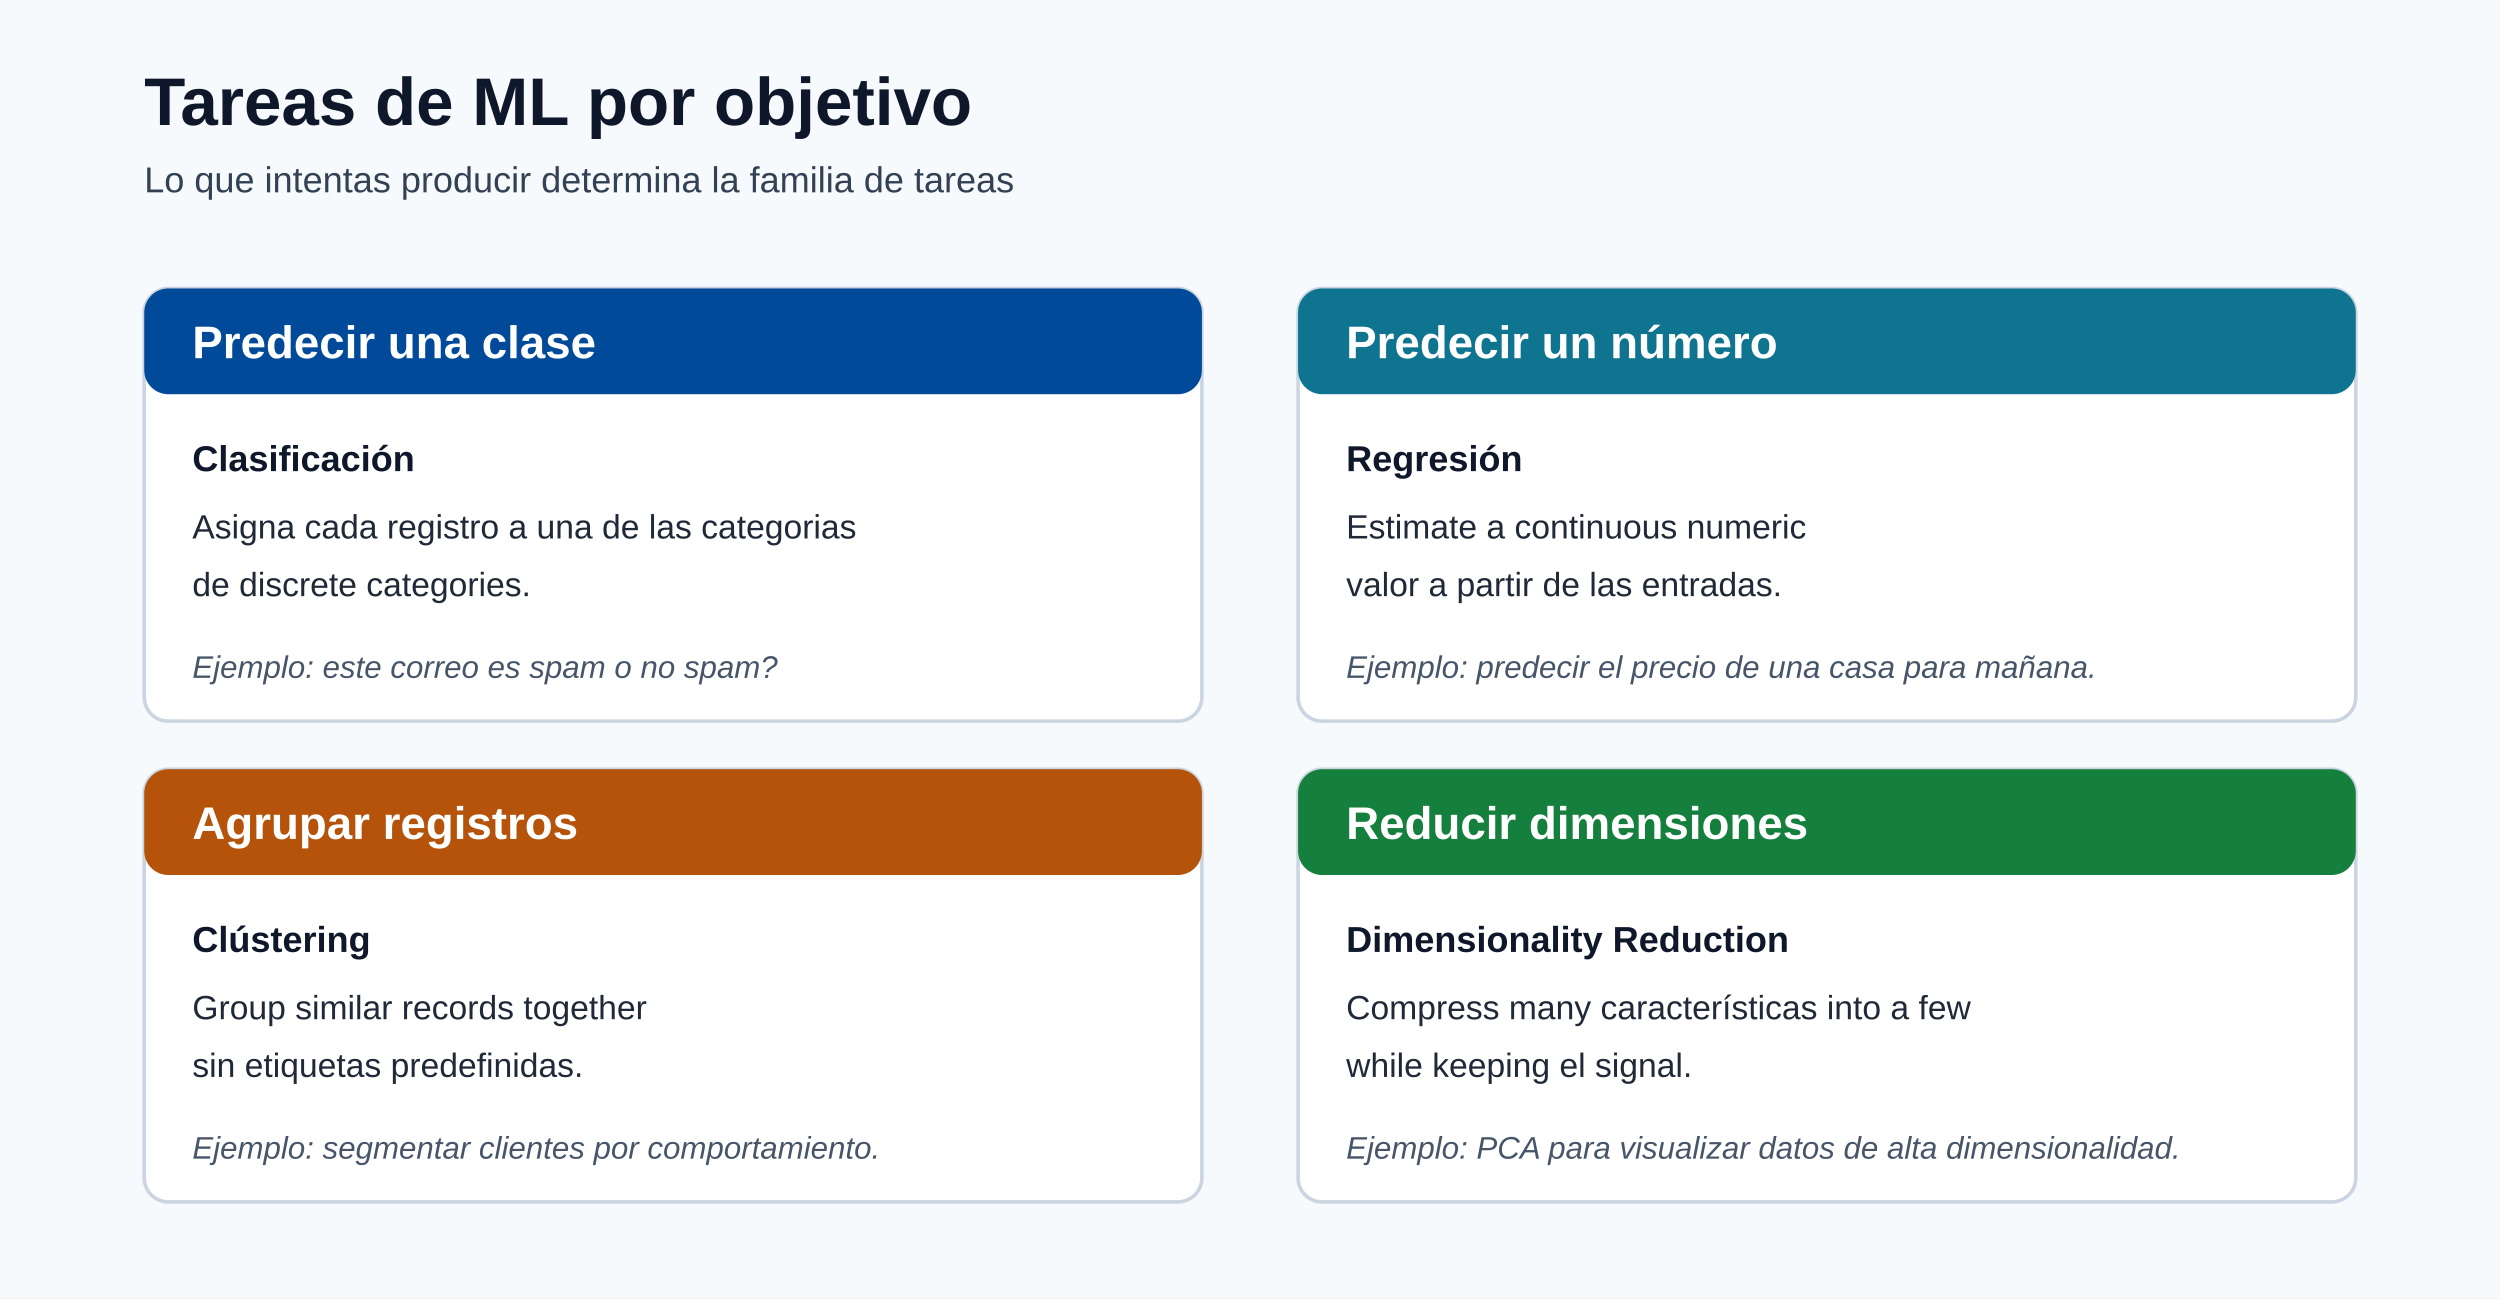
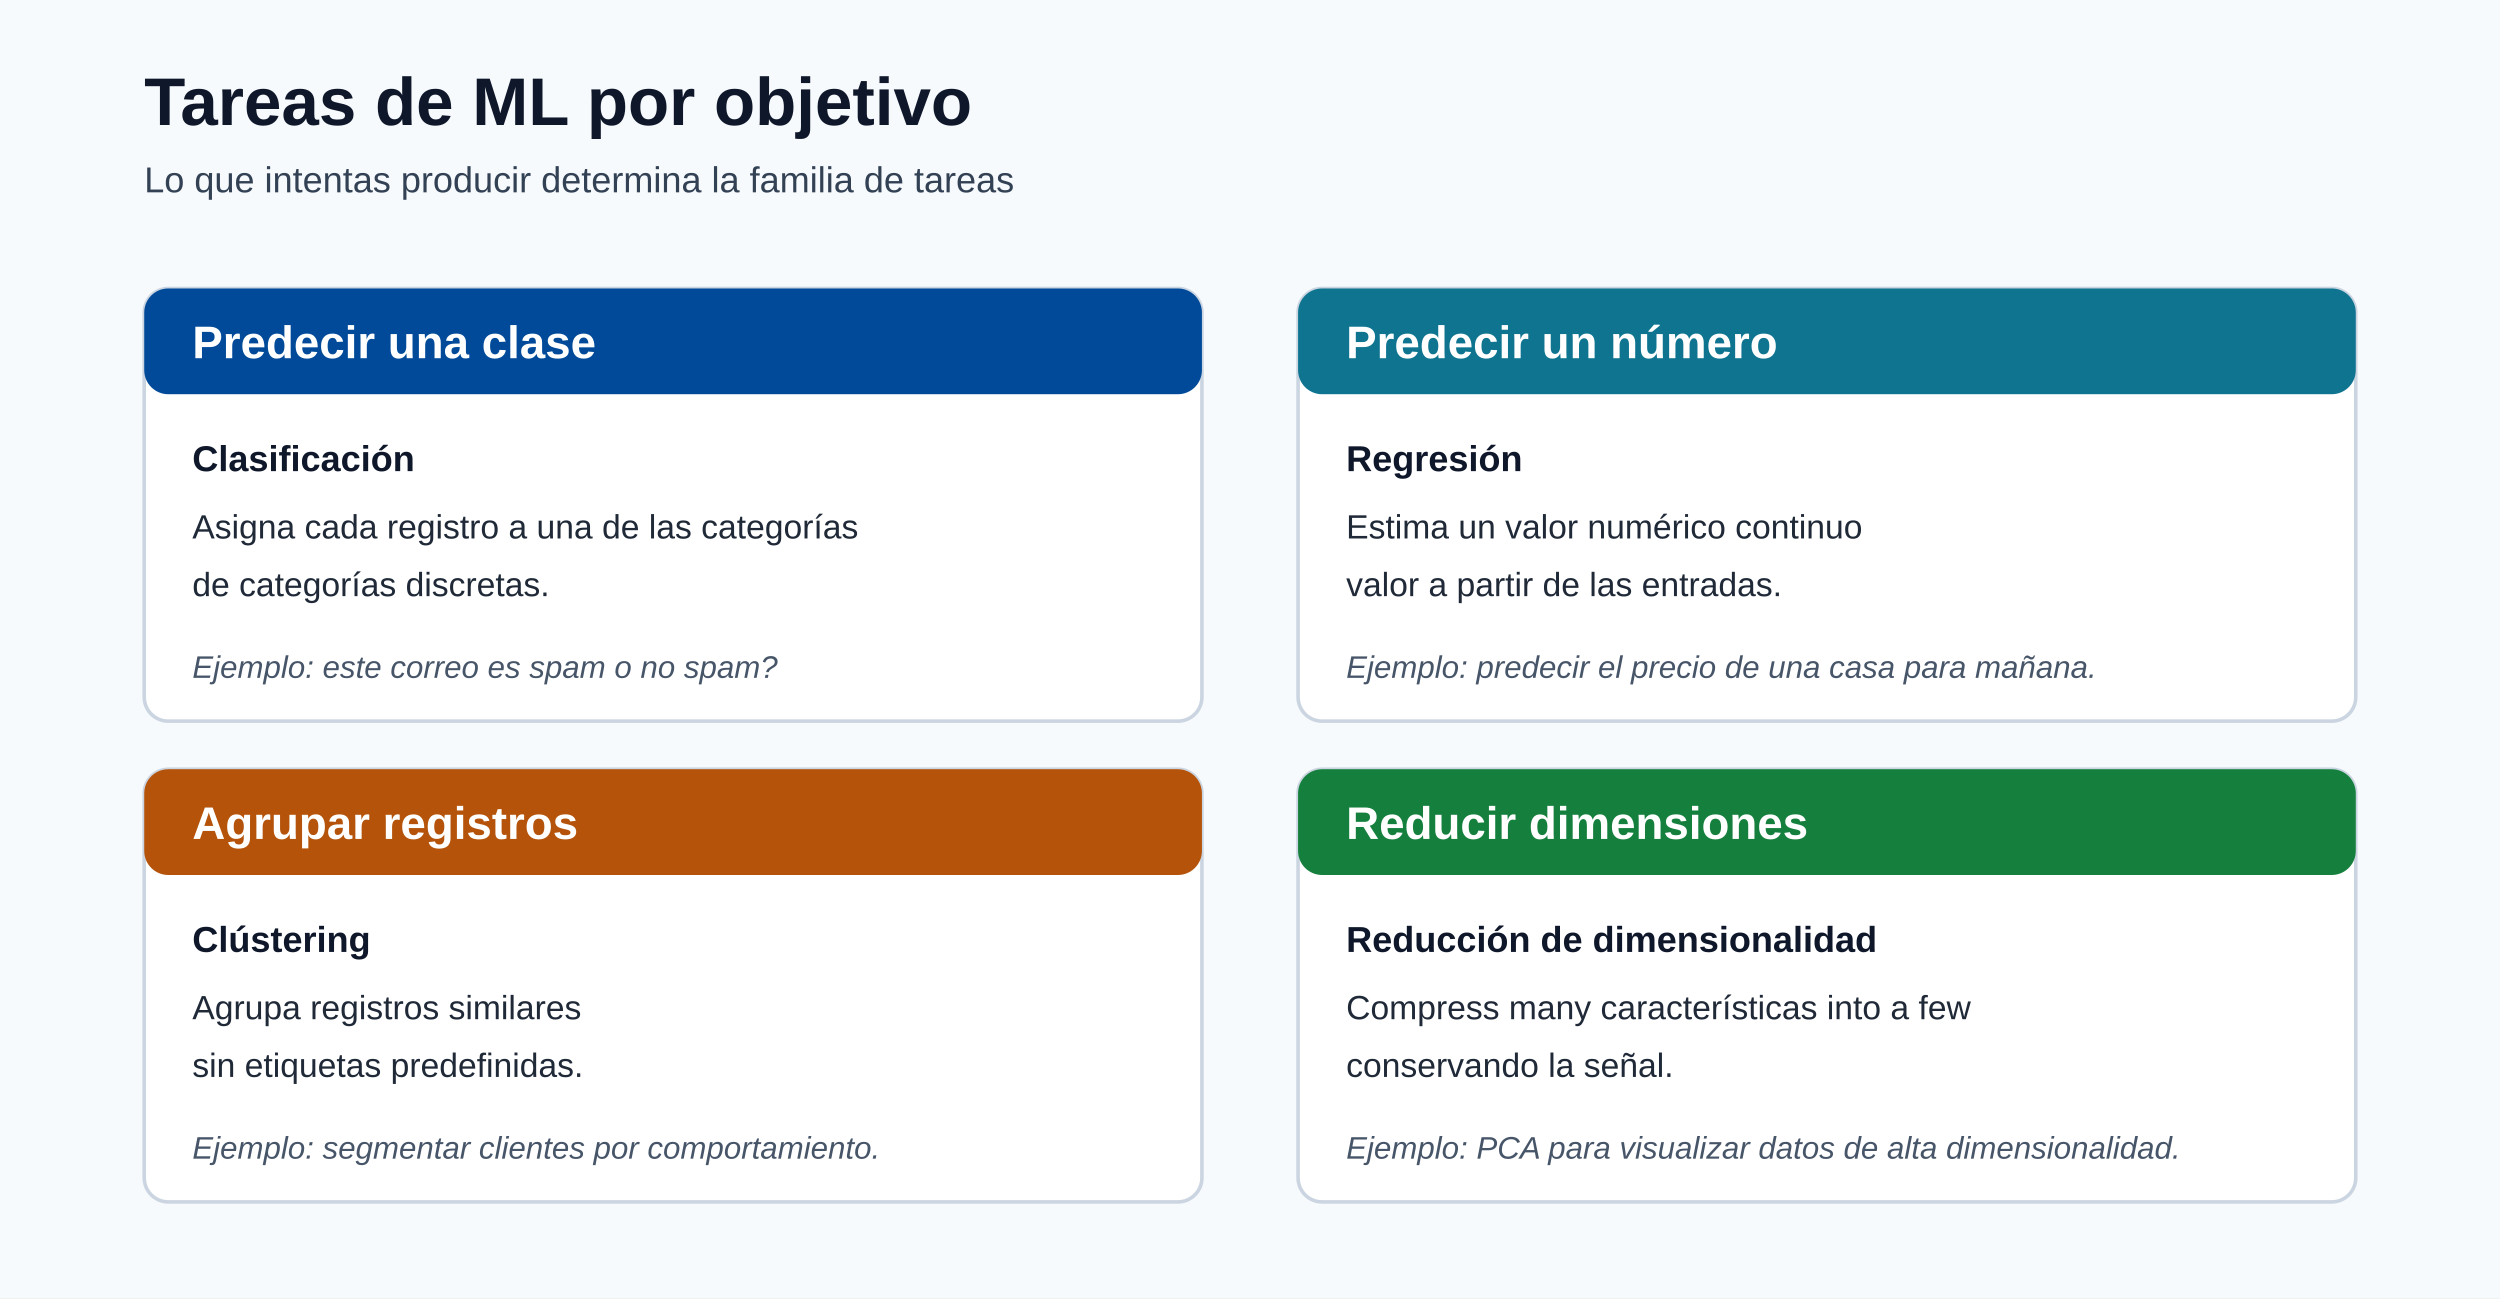
<svg xmlns="http://www.w3.org/2000/svg" width="1040" height="540" viewBox="0 0 1040 540" role="img" aria-labelledby="title desc">
  <defs>
    <style>
      .bg { fill: #f7fafc; }
      .title { fill: #0f172a; font-family: Segoe UI, Arial, sans-serif; font-size: 28px; font-weight: 700; }
      .subtitle { fill: #334155; font-family: Segoe UI, Arial, sans-serif; font-size: 15px; }
      .card { fill: #ffffff; stroke: #cbd5e1; stroke-width: 1.5; }
      .head { font-family: Segoe UI, Arial, sans-serif; font-size: 19px; font-weight: 700; fill: #ffffff; }
      .task { font-family: Segoe UI, Arial, sans-serif; font-size: 15px; font-weight: 700; fill: #0f172a; }
      .item { font-family: Segoe UI, Arial, sans-serif; font-size: 14px; fill: #1f2937; }
      .ex { font-family: Segoe UI, Arial, sans-serif; font-size: 13px; fill: #475569; font-style: italic; }
    </style>
  </defs>
  <rect class="bg" x="0" y="0" width="1040" height="540" />
  <text class="title" x="60" y="52">Tareas de ML por objetivo</text>
  <text class="subtitle" x="60" y="80">Lo que intentas producir determina la familia de tareas</text>
  <rect class="card" x="60" y="120" width="440" height="180" rx="10" stroke="#004a99" stroke-width="2" />
  <rect x="60" y="120" width="440" height="44" rx="10" fill="#004a99" />
  <text class="head" x="80" y="149">Predecir una clase</text>
  <text class="task" x="80" y="196">Clasificación</text>
-   <text class="item" x="80" y="224">Asigna cada registro a una de las categorias</text>
-   <text class="item" x="80" y="248">de discrete categories.</text>
+   <text class="item" x="80" y="224">Asigna cada registro a una de las categorías</text>
+   <text class="item" x="80" y="248">de categorías discretas.</text>
  <text class="ex" x="80" y="282">Ejemplo: este correo es spam o no spam?</text>
  <rect class="card" x="540" y="120" width="440" height="180" rx="10" stroke="#0e7490" stroke-width="2" />
  <rect x="540" y="120" width="440" height="44" rx="10" fill="#0e7490" />
  <text class="head" x="560" y="149">Predecir un número</text>
  <text class="task" x="560" y="196">Regresión</text>
-   <text class="item" x="560" y="224">Estimate a continuous numeric</text>
+   <text class="item" x="560" y="224">Estima un valor numérico continuo</text>
  <text class="item" x="560" y="248">valor a partir de las entradas.</text>
  <text class="ex" x="560" y="282">Ejemplo: predecir el precio de una casa para mañana.</text>
  <rect class="card" x="60" y="320" width="440" height="180" rx="10" stroke="#b45309" stroke-width="2" />
  <rect x="60" y="320" width="440" height="44" rx="10" fill="#b45309" />
  <text class="head" x="80" y="349">Agrupar registros</text>
  <text class="task" x="80" y="396">Clústering</text>
-   <text class="item" x="80" y="424">Group similar records together</text>
+   <text class="item" x="80" y="424">Agrupa registros similares</text>
  <text class="item" x="80" y="448">sin etiquetas predefinidas.</text>
  <text class="ex" x="80" y="482">Ejemplo: segmentar clientes por comportamiento.</text>
  <rect class="card" x="540" y="320" width="440" height="180" rx="10" stroke="#15803d" stroke-width="2" />
  <rect x="540" y="320" width="440" height="44" rx="10" fill="#15803d" />
  <text class="head" x="560" y="349">Reducir dimensiones</text>
-   <text class="task" x="560" y="396">Dimensionality Reduction</text>
+   <text class="task" x="560" y="396">Reducción de dimensionalidad</text>
  <text class="item" x="560" y="424">Compress many características into a few</text>
-   <text class="item" x="560" y="448">while keeping el signal.</text>
+   <text class="item" x="560" y="448">conservando la señal.</text>
  <text class="ex" x="560" y="482">Ejemplo: PCA para visualizar datos de alta dimensionalidad.</text>
</svg>
